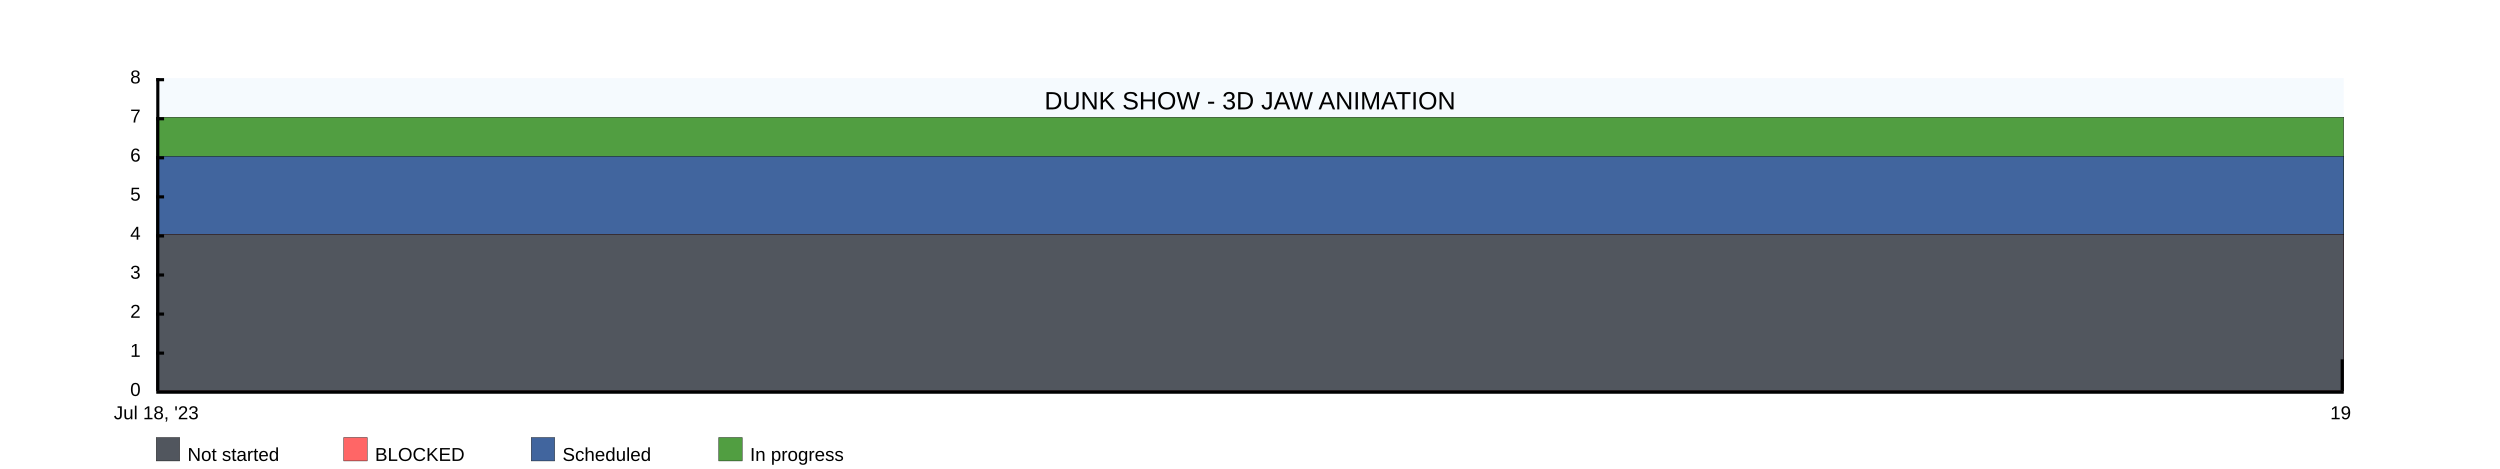
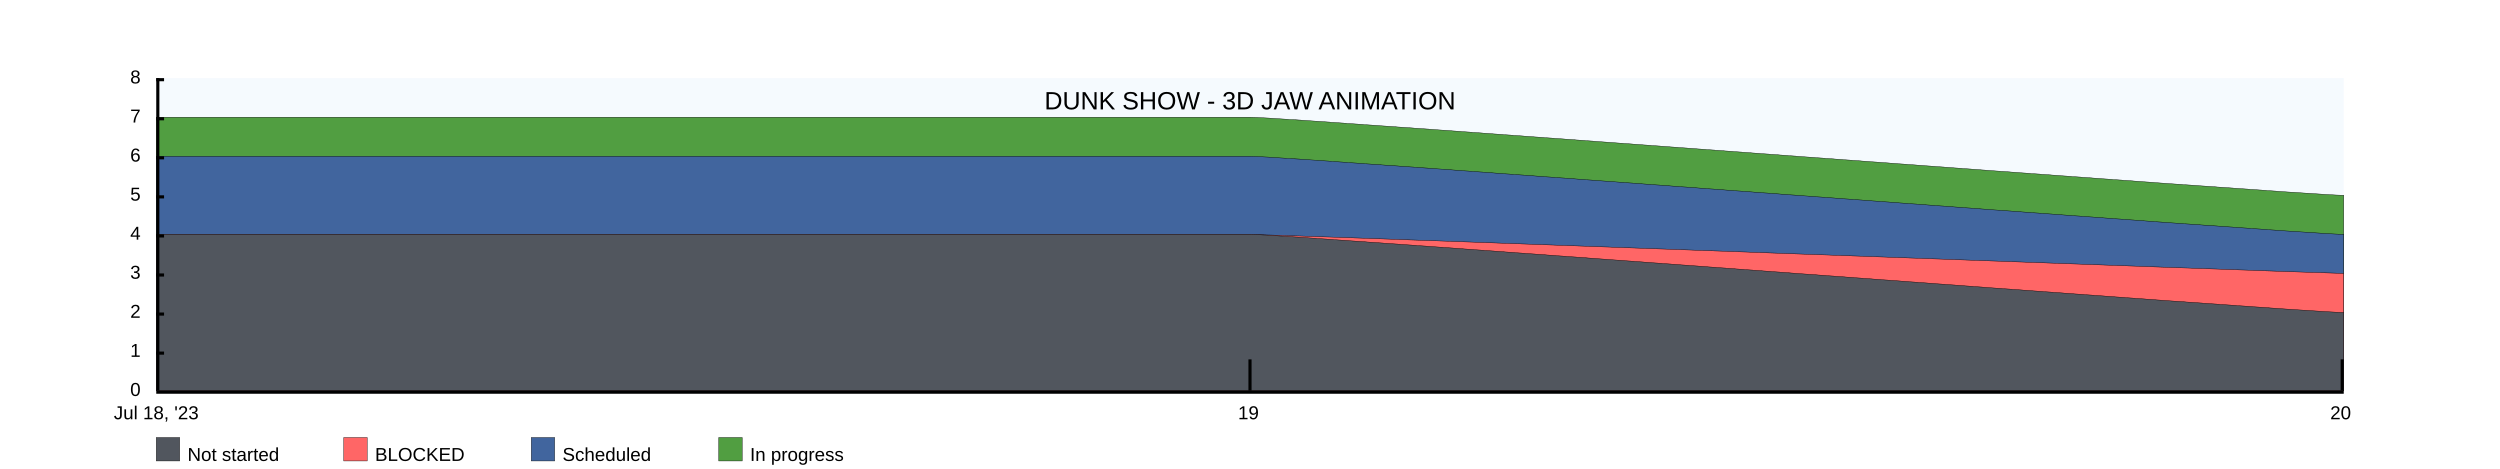
<svg xmlns="http://www.w3.org/2000/svg" width="1600" height="300">
  <rect x="100" y="50" width="1400" height="200" fill="rgba(221, 239, 250, .3)" />
  <clipPath id="theGraph">
    <rect x="100" y="50" width="1400" height="200" fill="black" />
  </clipPath>
  <rect x="100" y="280" width="15" height="15" fill="#51565E" stroke="black" stroke-width="0.25" />
  <text x="120" y="295" font-family="Arial" font-size="12" fill="black">Not started</text>
  <rect x="220" y="280" width="15" height="15" fill="#FF6666" stroke="black" stroke-width="0.25" />
  <text x="240" y="295" font-family="Arial" font-size="12" fill="black">BLOCKED</text>
  <rect x="340" y="280" width="15" height="15" fill="#41659E" stroke="black" stroke-width="0.25" />
  <text x="360" y="295" font-family="Arial" font-size="12" fill="black">Scheduled</text>
  <rect x="460" y="280" width="15" height="15" fill="#519E41" stroke="black" stroke-width="0.25" />
  <text x="480" y="295" font-family="Arial" font-size="12" fill="black">In progress</text>
-   <path d="M 100 75 M 100 75 C 100 75 1500 75 1500 75 C 1500 75 1500 250 1500 250 C 1500 250 100 250 100 250 Z" fill="#519E41" stroke="black" stroke-width="0.25" />
-   <path d="M 100 100 M 100 100 C 100 100 1500 100 1500 100 C 1500 100 1500 250 1500 250 C 1500 250 100 250 100 250 Z" fill="#41659E" stroke="black" stroke-width="0.25" />
-   <path d="M 100 150 M 100 150 C 100 150 1500 150 1500 150 C 1500 150 1500 250 1500 250 C 1500 250 100 250 100 250 Z" fill="#FF6666" stroke="black" stroke-width="0.25" />
-   <path d="M 100 150 M 100 150 C 100 150 1500 150 1500 150 C 1500 150 1500 250 1500 250 C 1500 250 100 250 100 250 Z" fill="#51565E" stroke="black" stroke-width="0.25" />
+   <path d="M 100 75 M 100 75 C 100 75 800 75 800 75 C 825 75 1475 125 1500 125 C 1500 125 1500 250 1500 250 C 1500 250 100 250 100 250 Z" fill="#519E41" stroke="black" stroke-width="0.25" />
+   <path d="M 100 100 M 100 100 C 100 100 800 100 800 100 C 825 100 1475 150 1500 150 C 1500 150 1500 250 1500 250 C 1500 250 100 250 100 250 Z" fill="#41659E" stroke="black" stroke-width="0.25" />
+   <path d="M 100 150 M 100 150 C 100 150 800 150 800 150 C 812.5 150 1487.5 175 1500 175 C 1500 175 1500 250 1500 250 C 1500 250 100 250 100 250 Z" fill="#FF6666" stroke="black" stroke-width="0.25" />
+   <path d="M 100 150 M 100 150 C 100 150 800 150 800 150 C 825 150 1475 200 1500 200 C 1500 200 1500 250 1500 250 C 1500 250 100 250 100 250 Z" fill="#51565E" stroke="black" stroke-width="0.25" />
  <text x="800" y="70" font-family="Arial" font-size="16" fill="black" text-anchor="middle" alignment-baseline="middle">DUNK SHOW - 3D JAW ANIMATION</text>
  <rect x="100" y="250" width="1400" height="2" fill="black" />
  <rect x="100" y="50" width="5" height="2" fill="black" />
  <rect x="100" y="75" width="5" height="2" fill="black" />
  <rect x="100" y="100" width="5" height="2" fill="black" />
  <rect x="100" y="125" width="5" height="2" fill="black" />
  <rect x="100" y="150" width="5" height="2" fill="black" />
  <rect x="100" y="175" width="5" height="2" fill="black" />
  <rect x="100" y="200" width="5" height="2" fill="black" />
  <rect x="100" y="225" width="5" height="2" fill="black" />
  <text x="90" y="50" font-family="Arial" font-size="12" fill="black" text-anchor="end" dominant-baseline="middle">8</text>
  <text x="90" y="75" font-family="Arial" font-size="12" fill="black" text-anchor="end" dominant-baseline="middle">7</text>
  <text x="90" y="100" font-family="Arial" font-size="12" fill="black" text-anchor="end" dominant-baseline="middle">6</text>
  <text x="90" y="125" font-family="Arial" font-size="12" fill="black" text-anchor="end" dominant-baseline="middle">5</text>
  <text x="90" y="150" font-family="Arial" font-size="12" fill="black" text-anchor="end" dominant-baseline="middle">4</text>
  <text x="90" y="175" font-family="Arial" font-size="12" fill="black" text-anchor="end" dominant-baseline="middle">3</text>
  <text x="90" y="200" font-family="Arial" font-size="12" fill="black" text-anchor="end" dominant-baseline="middle">2</text>
  <text x="90" y="225" font-family="Arial" font-size="12" fill="black" text-anchor="end" dominant-baseline="middle">1</text>
  <text x="90" y="250" font-family="Arial" font-size="12" fill="black" text-anchor="end" dominant-baseline="middle">0</text>
  <text x="100" y="260" font-family="Arial" fill="black" text-anchor="middle" dominant-baseline="hanging">Jul 18, '23</text>
-   <text x="1498" y="260" font-family="Arial" fill="black" text-anchor="middle" dominant-baseline="hanging">19</text>
+   <text x="799" y="260" font-family="Arial" fill="black" text-anchor="middle" dominant-baseline="hanging">19</text>
+   <text x="1498" y="260" font-family="Arial" fill="black" text-anchor="middle" dominant-baseline="hanging">20</text>
  <rect x="100" y="50" width="2" height="200" fill="black" />
+   <rect x="799" y="230" width="2" height="20" fill="black" />
  <rect x="1498" y="230" width="2" height="20" fill="black" />
</svg>
